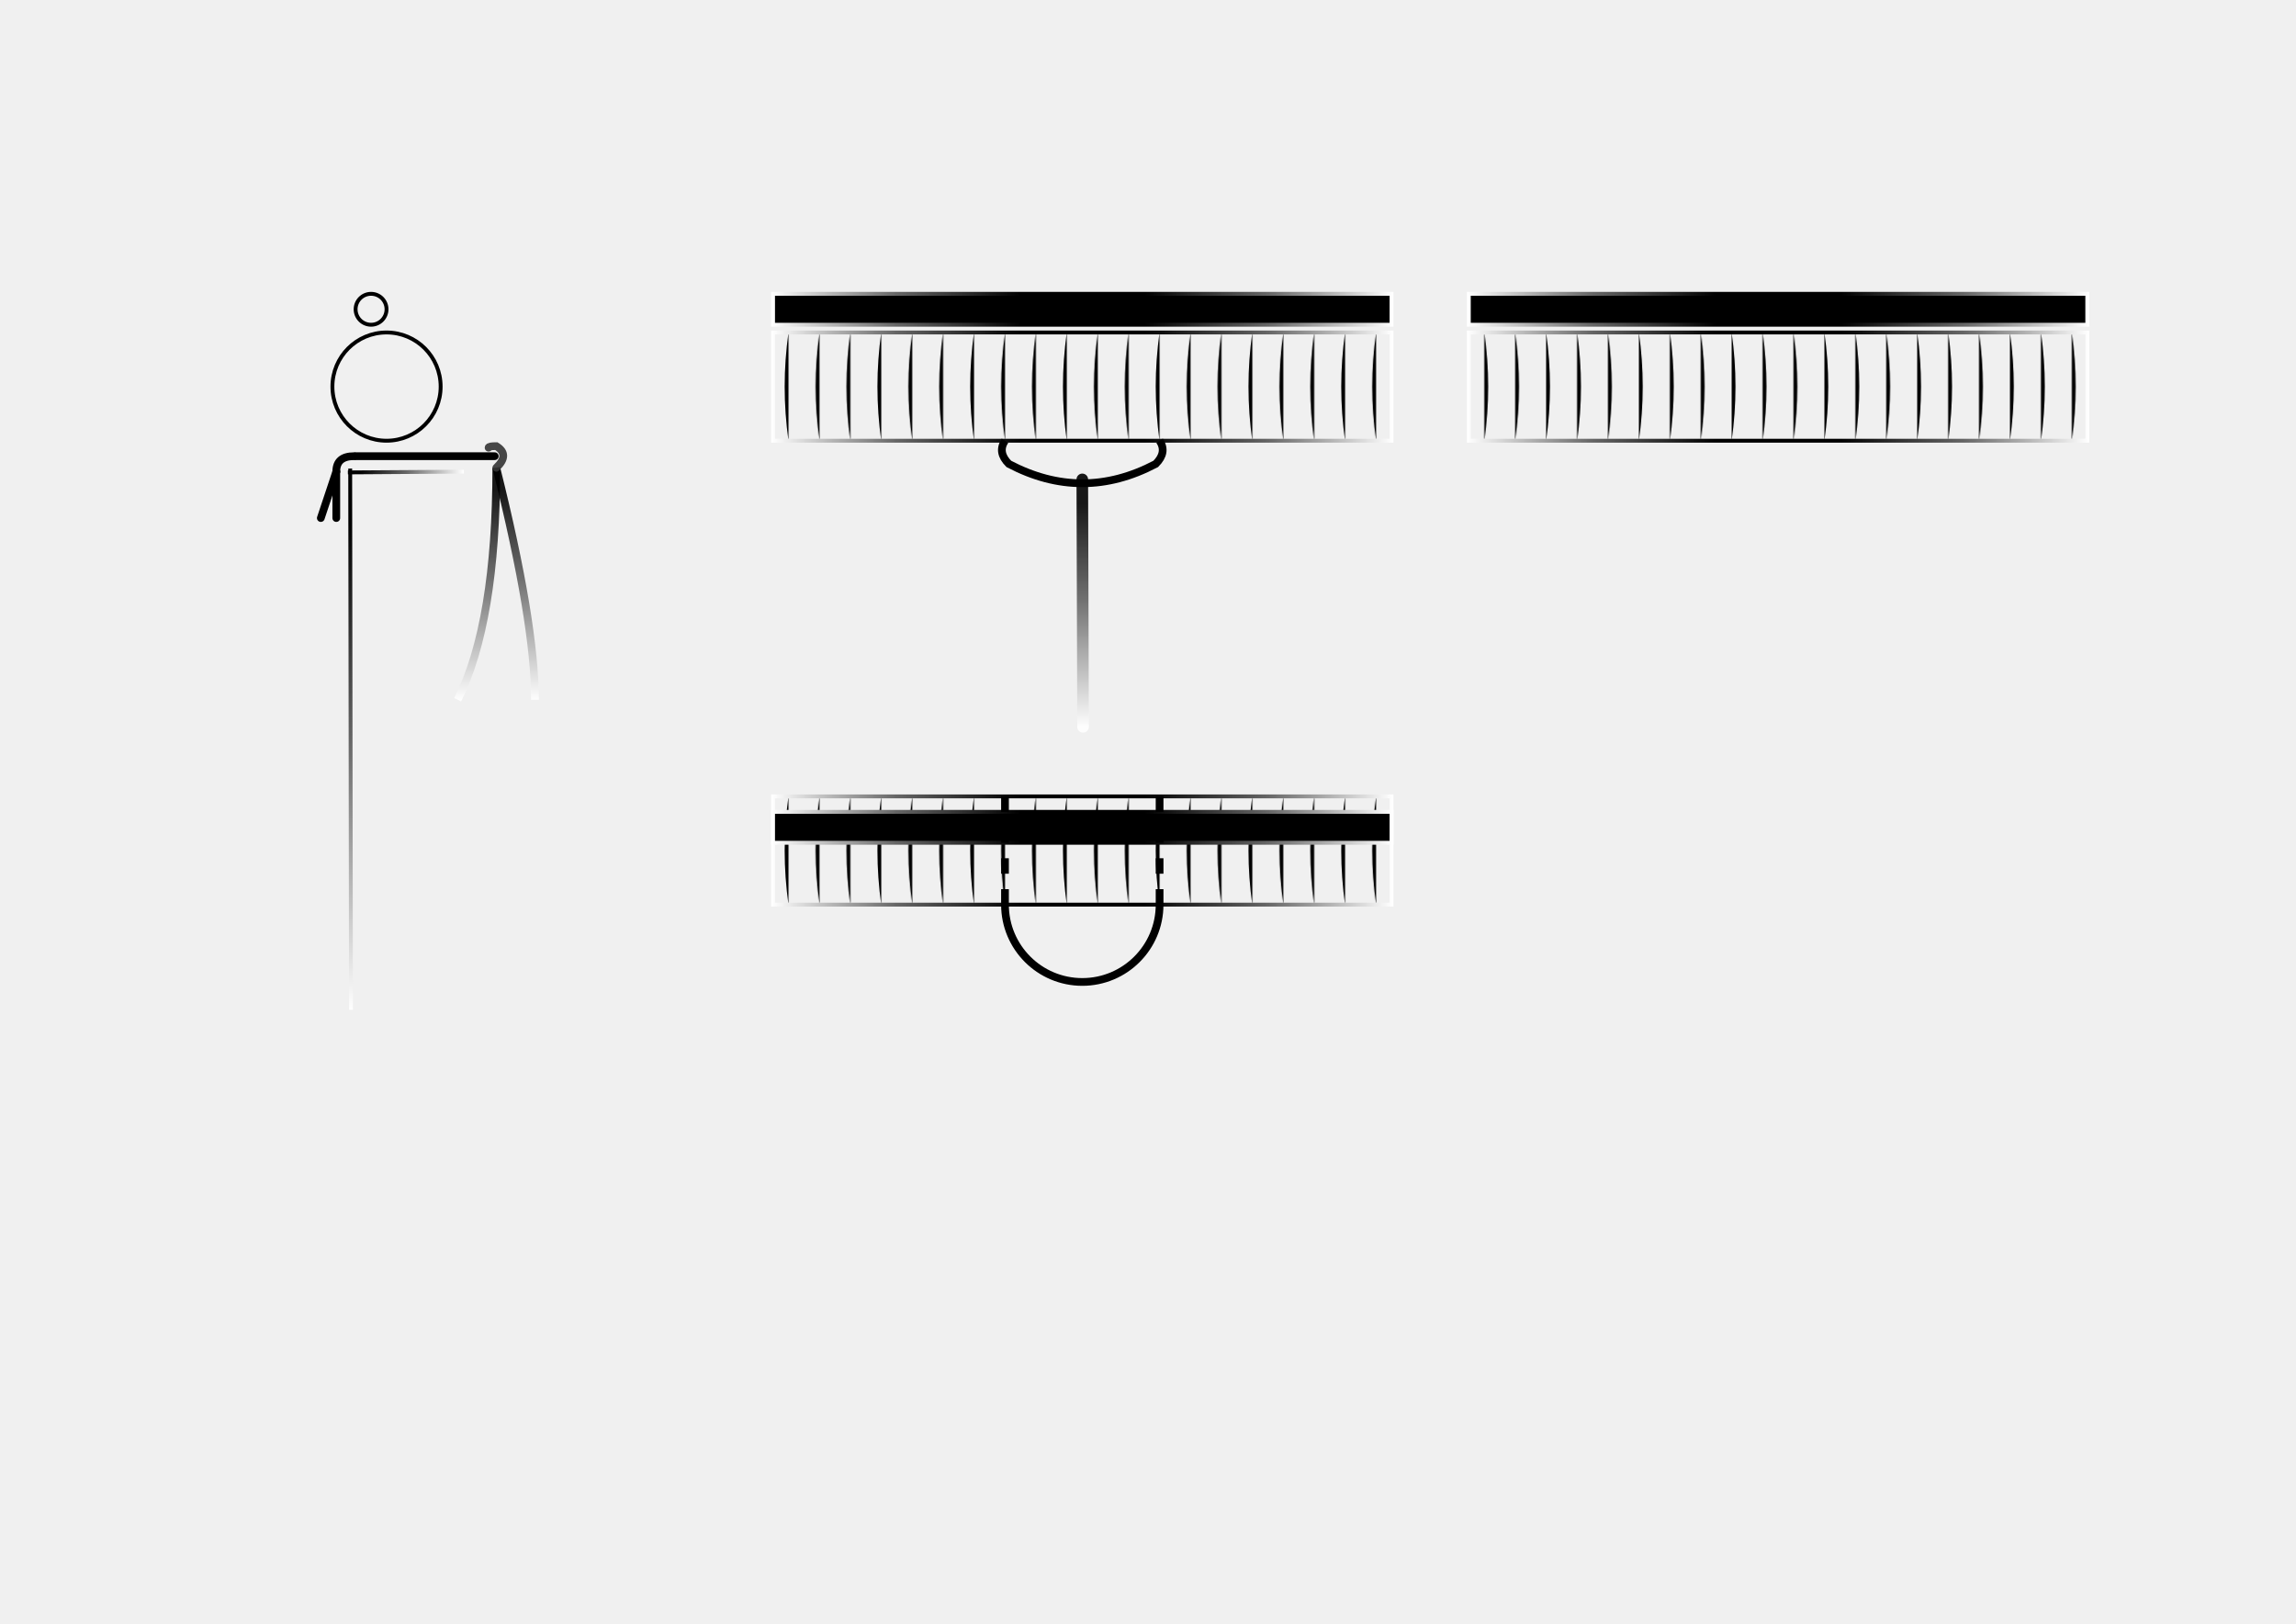
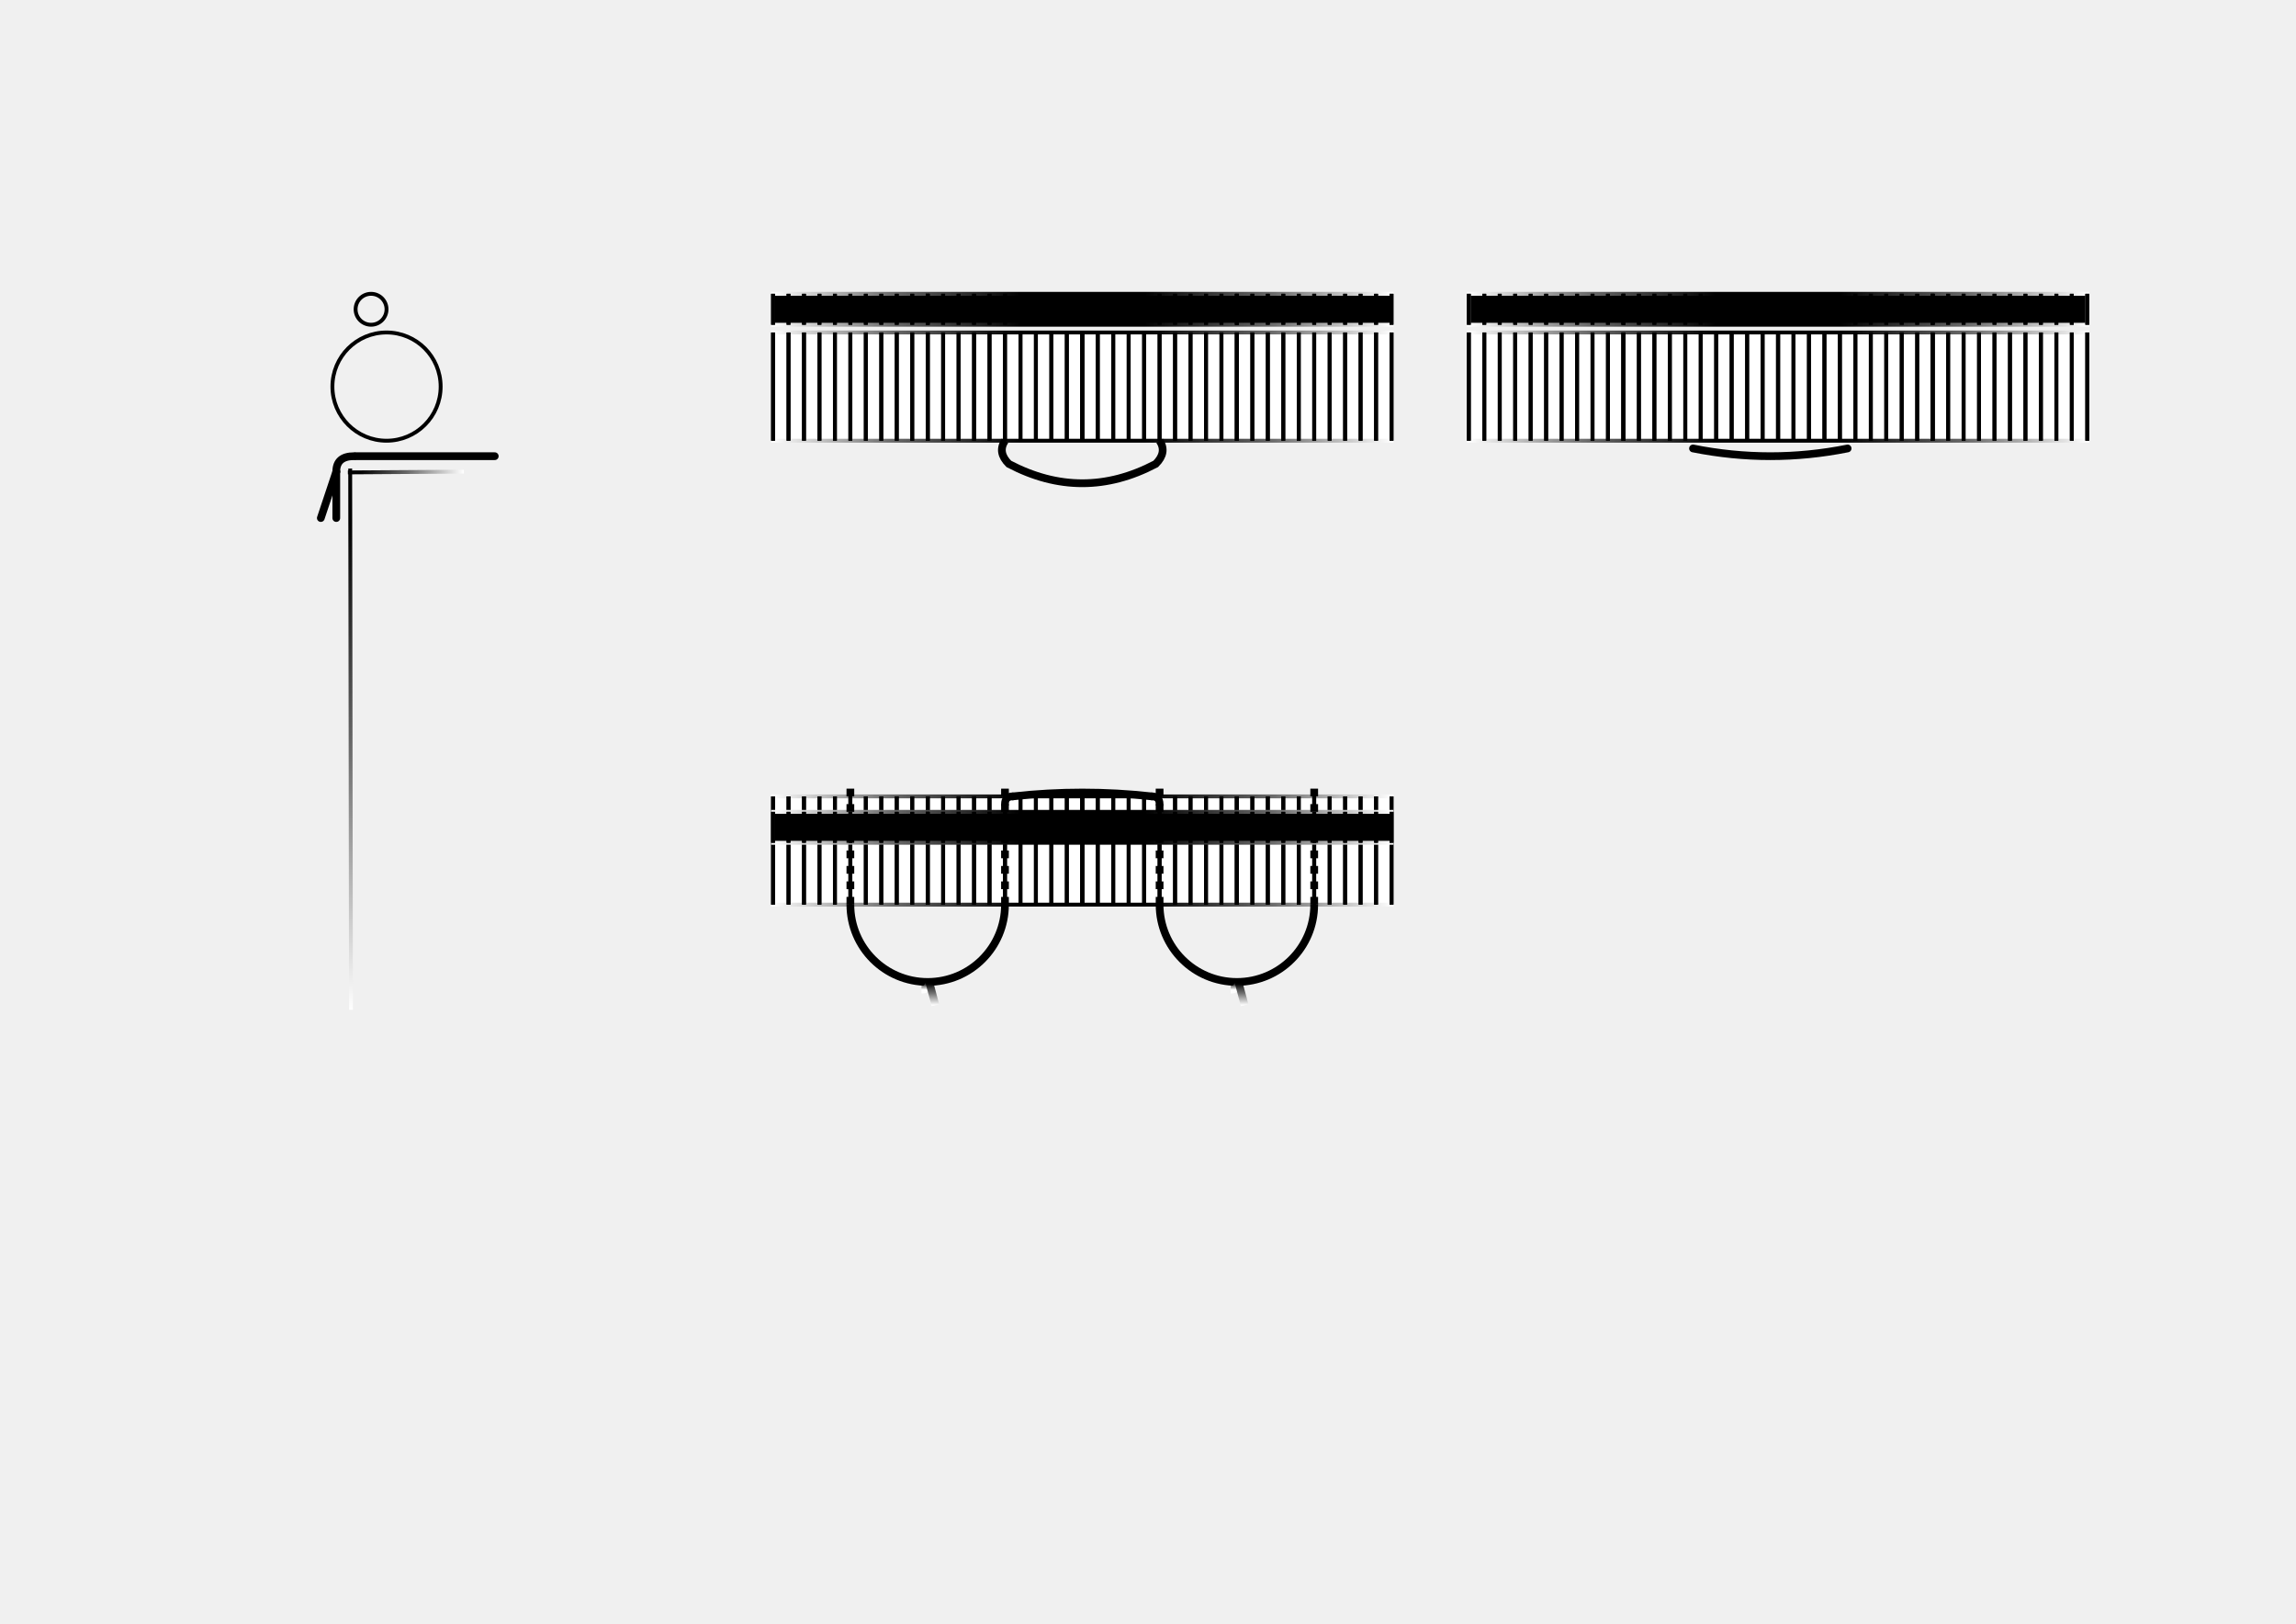
<svg xmlns="http://www.w3.org/2000/svg" xmlns:xlink="http://www.w3.org/1999/xlink" x="0" y="0" width="297mm" height="210mm" viewBox="0 0 297 210" preserveAspectRatio="xMinYMin meet" version="1.1">
  <defs>
-     <filter id="f1">
-       <feGaussianBlur in="SourceGraphic" stdDeviation="0.5 0.1" />
+     <filter id="f1" filterUnits="userSpaceOnUse">
+       <feColorMatrix in="SourceGraphic" type="matrix" values="                 0.0 0.0 0.0 0.0 0.0                 0.0 0.0 0.0 0.0 0.0                 0.0 0.0 0.0 0.0 0.0                 0.0 0.0 0.0 0.6 0.0" />
+       <feGaussianBlur stdDeviation="0.5 0.1" />
    </filter>
-     <filter id="f2">
-       <feGaussianBlur in="SourceGraphic" stdDeviation="0.5 0.3" />
+     <filter id="f2" filterUnits="userSpaceOnUse">
+       <feColorMatrix in="SourceGraphic" type="matrix" values="                 0.0 0.0 0.0 0.0 0.0                 0.0 0.0 0.0 0.0 0.0                 0.0 0.0 0.0 0.0 0.0                 0.0 0.0 0.0 0.65 0.0" />
+       <feGaussianBlur stdDeviation="0.5 0.3" />
    </filter>
-     <filter id="f3">
-       <feGaussianBlur in="SourceGraphic" stdDeviation="0.5" />
+     <filter id="f3" filterUnits="userSpaceOnUse">
+       <feColorMatrix in="SourceGraphic" type="matrix" values="                 0.0 0.0 0.0 0.0 0.0                 0.0 0.0 0.0 0.0 0.0                 0.0 0.0 0.0 0.0 0.0                 0.0 0.0 0.0 0.65 0.0" />
+       <feGaussianBlur stdDeviation="0.5" />
+     </filter>
+     <filter id="f4" filterUnits="userSpaceOnUse">
+       <feColorMatrix in="SourceGraphic" type="matrix" values="                 0.0 0.0 0.0 0.0 0.0                 0.0 0.0 0.0 0.0 0.0                 0.0 0.0 0.0 0.0 0.0                 0.0 0.0 0.0 0.65 0.0" />
+       <feGaussianBlur stdDeviation="0 0.5" />
    </filter>
    <linearGradient id="fading">
      <stop offset="0%" stop-color="#FFFFFF" />
      <stop offset="50%" stop-color="#666666" />
      <stop offset="90%" stop-color="#000000" />
    </linearGradient>
    <linearGradient id="fadingBothEnds">
      <stop offset="0%" stop-color="#FFFFFF" />
      <stop offset="20%" stop-color="#666666" />
      <stop offset="40%" stop-color="#000000" />
      <stop offset="60%" stop-color="#000000" />
      <stop offset="80%" stop-color="#666666" />
      <stop offset="100%" stop-color="#FFFFFF" />
+     </linearGradient>
+     <linearGradient id="fadingBothEnds_2">
+       <stop offset="0%" stop-color="#333333" />
+       <stop offset="10%" stop-color="#666666" />
+       <stop offset="15%" stop-color="#999999" />
+       <stop offset="30%" stop-color="#FFFFFF" />
+       <stop offset="50%" stop-color="#FFFFFF" />
+       <stop offset="70%" stop-color="#FFFFFF" />
+       <stop offset="85%" stop-color="#999999" />
+       <stop offset="90%" stop-color="#666666" />
+       <stop offset="100%" stop-color="#333333" />
    </linearGradient>
    <linearGradient id="fadingDown" xlink:href="#fading" x1="0%" y1="100%" x2="0%" y2="0%" />
    <linearGradient id="fadingUp" xlink:href="#fading" x1="0%" y1="0%" x2="0%" y2="100%" />
    <pattern id="gluedPattern" patternUnits="userSpaceOnUse" viewBox="0 0 3 5" x="0" y="0" width="3" height="5">
      <path d="M 0,5 L 3,0 " class="line4" />
    </pattern>
    <pattern id="thicknessCutoutTile" patternUnits="userSpaceOnUse" patternContentUnits="userSpaceOnUse" x="0" y="-10" width="2" height="50">
      <path d="M0,0 L5,50" class="line3" />
    </pattern>
    <pattern id="endbandFill" x="0" y="0" width="4" height="14" patternUnits="userSpaceOnUse">
      <path d="M0,0 Q-1,7 0,14 M2,0 Q1,7 2,14" class="line2" />
    </pattern>
    <pattern id="endbandFill2" x="0" y="0" width="4" height="4" patternUnits="userSpaceOnUse">
      <path d="M0,0 L4,0 4,4 0,4z" class="fill2" />
      <path d="M0,0 Q-0.5,2 0,4 M2,0 Q1.5,2 2,4" class="line2" />
    </pattern>
    <clipPath id="knot_back_clip">
      <path d="M-1,-1 L3,-1 3,2 -1,2z" />
    </clipPath>
    <clipPath id="span2_clip">
      <path d="M-1,-7 L-1,11 21,11 21,-7z" />
    </clipPath>
    <g id="endbandCore">
      <circle r="7" cx="0" cy="0" fill="url(#thicknessCutoutTile)" class="line4" />
    </g>
    <g id="endbandCore_front">
-       <path d="M0,0 L80,0 80,14 0,14z" stroke="url(#fadingBothEnds)" fill="url(#endbandFill)" stroke-width="0.5" />
+       <path d="M0,0 L80,0 80,14 0,14z" stroke="url(#fadingBothEnds)" fill="#FFFFFF" stroke-width="0.5" />
+       <g class="line8">
+         <path id="threads" d="M0,0 L0,14 M2,0 L2,14 M4,0 L4,14 M6,0 L6,14 M8,0 L8,14 M10,0 L10,14 M12,0 L12,14 M14,0 L14,14 M16,0 L16,14 M18,0 L18,14 M20,0 L20,14" />
+         <use xlink:href="#threads" x="20" />
+         <use xlink:href="#threads" x="40" />
+         <use xlink:href="#threads" x="60" />
+       </g>
+       <g class="line9">
+         <path id="threads_white" d="M0,0 L0,14 M2,0 L2,14 M4,0 L4,14 M6,0 L6,14 M8,0 L8,14 M10,0 L10,14 M12,0 L12,14 M14,0 L14,14 M16,0 L16,14 M18,0 L18,14 M20,0 L20,14" />
+         <use xlink:href="#threads_white" x="20" />
+         <use xlink:href="#threads_white" x="40" />
+         <use xlink:href="#threads_white" x="60" />
+       </g>
    </g>
    <g id="crowningCore">
      <circle r="2" cx="0" cy="0" fill="url(#thicknessCutoutTile)" class="line4" />
    </g>
    <g id="crowningCore_front">
      <path d="M0,0 L80,0 80,4 0,4z" stroke="url(#fadingBothEnds)" fill="url(#endbandFill2)" stroke-width="0.5" />
+       <g class="line8_2">
+         <path id="threads_2" d="M0,0 L0,4 M2,0 L2,4 M4,0 L4,4 M6,0 L6,4 M8,0 L8,4 M10,0 L10,4 M12,0 L12,4 M14,0 L14,4 M16,0 L16,4 M18,0 L18,4 M20,0 L20,4" />
+         <use xlink:href="#threads_2" x="20" />
+         <use xlink:href="#threads_2" x="40" />
+         <use xlink:href="#threads_2" x="60" />
+       </g>
+       <g class="line9_2">
+         <path id="threads_2_white" d="M0,0 L0,4 M2,0 L2,4 M4,0 L4,4 M6,0 L6,4 M8,0 L8,4 M10,0 L10,4 M12,0 L12,4 M14,0 L14,4 M16,0 L16,4 M18,0 L18,4 M20,0 L20,4" />
+         <use xlink:href="#threads_2_white" x="20" />
+         <use xlink:href="#threads_2_white" x="40" />
+         <use xlink:href="#threads_2_white" x="60" />
+       </g>
    </g>
    <g id="textblock" stroke-width="0.5">
      <g id="edges" transform="scale(-1, 1) translate(-45)">
        <path d="M0,0 L15,0.1" stroke="url(#fading)" />
        <path d="M0,0 L 70,0.1" stroke="url(#fading)" transform="rotate(-90, 45, 0) translate(-24.6, -30.4)" />
      </g>
    </g>
-     <g id="type1">
+     <g id="type1" class="line">
      <path d="M0,0 L18,0" stroke-linecap="round" />
    </g>
-     <g id="span_front">
+     <g id="span_front" class="line">
      <path d="M0,0 Q-1,1.5 0.5,3 Q10,8 19.5,3 Q21,1.5 20,0" />
    </g>
-     <g id="span_above">
+     <g id="span_above" class="line">
      <path d="M0,0 A10,10 0 0,0 20,0" />
-       <path d="M0,0 L0,-15 M20,0 L20,-15" stroke-linecap="butt" stroke-dasharray="2 2" />
-     </g>
-     <g id="multipleSpan_back">
-       <path d="M0,0 Q10,2.5 20,0" stroke-linecap="round" />
-     </g>
-     <g id="multipleSpan_back_above" stroke-linecap="round">
-       <path d="M1,-1 Q10,-5 19,-1" />
-       <path d="M0,1 Q0,0 1,-1 M20,1 Q20,0 19,-1" />
-     </g>
-     <g id="closedLoop_front">
+       <path d="M0,0 L0,-15 M20,0 L20,-15" stroke-linecap="butt" stroke-dasharray="1 1" />
+     </g>
+     <g id="multipleSpan_back" class="line">
+       <path d="M0,1 Q10,3 20,1" stroke-linecap="round" />
+     </g>
+     <g id="multipleSpan_back_above" class="line" stroke-linecap="round">
+       <path d="M1,0 Q10,-1 19,0" />
+       <path d="M0,1 Q0,0 1,0 M20,1 Q20,0 19,0" />
+     </g>
+     <g id="closedLoop_front" class="line">
      <path d="M-0.5,0 Q-18,3 2,3.5 Q18,3 0.5,0" />
    </g>
-     <g id="closedLoop_above">
-       <path d="M-0.2,-0.5 Q-1,-8 -0.5,-15 M0.2,0 Q1,-8 0.5,-15" stroke-linecap="butt" stroke-dasharray="2 2" />
+     <g id="closedLoop_above" class="line">
+       <path d="M-0.2,-0.5 Q-1,-8 -0.5,-15 M0.2,0 Q1,-8 0.5,-15" stroke-linecap="butt" stroke-dasharray="1 1" />
      <path d="M-0.5,0 Q-7.5,3 -8.5,8 A5,5 0 0,0 8.5,8 Q7.5,3 0.5,0" />
    </g>
    <g id="twistedSpan">
-       <path d="M0,0 L10,0 Q16,0 18,-2 Q14,-4 10,0" stroke-linejoin="round" />
-     </g>
-     <g id="twistedSpan_front">
-       <path d="M0,0.5 Q-7,-3.5 -5,-4.5 Q-1.5,-5.5 2,-1.5 Q2,0.5 0,0.5" />
-     </g>
-     <g id="twistedSpan_above">
-       <path d="M-0.2,-0.5 Q-1,-8 -0.5,-15 M0.2,0 Q1,-8 0.5,-15" stroke-linecap="butt" stroke-dasharray="2 2" />
+       <path d="M10,0 Q16,0 18,-2 Q14,-4 10,0" class="line" stroke-linejoin="round" />
+       <path id="twisted" d="M0,0 L0.5,1 M2,0 L2.5,1 M4,0 L4.5,1 M6,0 L6.5,1 M8,0 L8.5,1" transform="translate(0.5,-0.5)" class="line4_2" stroke-linejoin="round" />
+       <use xlink:href="#twisted" transform="translate(1,0)" />
+       <use xlink:href="#twisted" transform="translate(-1,0)" />
+     </g>
+     <g id="twistedSpan_front" class="line">
+       <path d="M0,0.5 Q-7,-3.5 -5,-4.5 Q-1.5,-5.5 2,-1.5 Q2,0.5 -0.3,0.4" transform="rotate(270,0,0.5) translate(-2,0)" />
+     </g>
+     <g id="twistedSpan_above" class="line">
+       <path d="M-0.2,-0.5 Q-1,-8 -0.5,-15 M0.2,0 Q0.5,-8 0.5,-15" stroke-linecap="butt" stroke-dasharray="1 1" />
      <path d="M0,0 Q6,10 -3,12.5 Q-7,12 -0.5,0" />
    </g>
-     <g id="twistedClosedLoop">
-       <path d="M0,0 L10,0 Q19,0 18,-2 Q18,-3 15.7,-4 M14.3,-4.7 Q12,-6 12,-7 A1,1 0 0,1 16,-7 Q16,-4 10,0" stroke-linejoin="round" />
-     </g>
-     <g id="twistedClosedLoop_front">
-       <path d="M0,0 Q-1,-4 2.1,-8 Q3.5,-12 0.5,-10 Q-0.5,-8 1,-6 Q8,-2 0,0" />
-     </g>
-     <g id="twistedClosedLoop_above" stroke-linejoin="round">
-       <path d="M-0.2,-0.5 Q-1,-8 -0.5,-15 M0.2,0 Q1,-8 0.5,-15" stroke-linecap="butt" stroke-dasharray="2 2" />
-       <path d="M0.5,0 Q8,6 0,8.5 Q2,3 -2,3.2 Q-4,5 0,8.5 Q-1,4 -0.2,0" />
-     </g>
-     <g id="knotted">
-       <path d="M0,0 L2,0" stroke-linecap="round" />
-       <ellipse rx="0.5" ry="0.8" cx="1.7" cy="0.5" transform="rotate(-22, 1.7,0.5)" />
-       <path d="M2,1 L4,1" stroke-linecap="round" />
-     </g>
-     <g id="knotted_above" transform="rotate(-90, 0,0)">
-       <use xlink:href="#knotted" />
-     </g>
-     <g id="knotted_back">
-       <use xlink:href="#knotted" clip-path="url(#knot_back_clip)" />
-     </g>
-     <g id="frayed">
+     <g id="twistedClosedLoop" class="line">
+       <path d="M7,0 Q17,0 16,-2 Q16,-3 13.7,-4 Q15.5,-9 17.5,-6 Q17,-4 13.7,-4 Q8,-2 7,0" stroke-linejoin="round" />
+       <path id="twisted_2" d="M0,0 L0.5,1 M2,0 L2.5,1 M4,0 L4.5,1 M6,0 L6.5,1 M8,0 L8.5,1" transform="translate(0.5,-0.5)" class="line4_2" stroke-linejoin="round" />
+       <use xlink:href="#twisted_2" transform="translate(1,0)" />
+       <use xlink:href="#twisted_2" transform="translate(-1,0)" />
+     </g>
+     <g id="twistedClosedLoop_front" class="line">
+       <path d="M0,0 Q-4,3 0,7 Q3,10 0,11 Q-5,10 0,8.5 Q6,3 0,0" />
+     </g>
+     <g id="twistedClosedLoop_above" stroke-linejoin="round" stroke="#000000" stroke-width="1" fill="none">
+       <path d="M-0.2,-0.5 Q-1,-8 -0.5,-15 M0.2,0 Q0.5,-8 0.5,-15" stroke-linecap="butt" stroke-dasharray="1 1" />
+       <path d="M0.5,0 Q8,6 0,8.5 Q3,10 0,11 Q-5,10 0,8.5 Q-3,4 -0.2,0" />
+     </g>
+     <g id="knotted" class="line">
+       <g id="knotted_basic" class="line">
+         <path d="M-2,-0.5 L3,0" stroke-linecap="round" />
+         <ellipse rx="1.5" ry="1.8" cx="1.7" cy="0.5" transform="rotate(-22, 1.7,0.5)" fill="#000000" />
+       </g>
+     </g>
+     <g id="knotted_above" transform="rotate(90, 0,0) translate(-3.5,-1)">
+       <use xlink:href="#knotted_basic" />
+     </g>
+     <g id="knotted_back" transform="rotate(20, 0,0)">
+       <use xlink:href="#knotted_basic" />
+     </g>
+     <g id="frayed" class="line">
      <path d="M1.5,3 L-0.5,9" stroke-linecap="round" />
      <path d="M1.5,3 L1.5,9" stroke-linecap="round" />
      <path d="M1.5,3 Q1.5,1 3.8,1" stroke-linecap="round" />
    </g>
-     <g id="frayed2">
+     <g id="frayed2" class="line">
      <path d="M4,1 Q-1.1,3 -1.5,9" />
      <path d="M4,1 Q-1.1,3 -1.5,9" transform="rotate(10, 4,1)" />
    </g>
-     <g id="frayed_back">
+     <g id="frayed_back" class="line">
      <path d="M1,0 Q-1,4.5 -2,9" />
      <path d="M1,0 Q0.5,4.5 0,9" />
      <path d="M1,0 Q1.5,4.5 2,9" />
      <path d="M1,0 Q3,4.5 4,9" />
    </g>
-     <g id="knottedDoubleLength">
+     <g id="knottedDoubleLength" fill="none">
+       <path d="M-4.8,80 Q0.2,22 0.2,2" stroke="url(#fadingDown)" />
+       <path d="M5.2,80 Q5.2,22 0.2,2" stroke="url(#fadingDown)" />
+       <ellipse rx="1" ry="1.3" cx="0" cy="0" transform="rotate(-22, 1.7,0.5)" class="knot2" />
+     </g>
+     <g id="knottedDoubleLength_2" fill="none">
      <path d="M-4.8,32 Q0.2,22 0.2,2" stroke="url(#fadingDown)" />
      <path d="M5.2,32 Q5.2,22 0.2,2" stroke="url(#fadingDown)" />
      <ellipse rx="1" ry="1.3" cx="0" cy="0" transform="rotate(-22, 1.7,0.5)" class="knot2" />
    </g>
    <g id="knottedDoubleLength_front">
-       <use xlink:href="#knottedDoubleLength" />
+       <use xlink:href="#knottedDoubleLength_2" />
    </g>
    <g id="knottedDoubleLength_above">
      <path d="M-0.8,4 Q0.1,2 0.2,1" stroke="url(#fadingDown)" />
      <path d="M1,4 Q0.2,1 0.2,1" stroke="url(#fadingDown)" />
      <ellipse rx="1" ry="1.1" cx="0" cy="0" transform="rotate(-45, 1.7,0.5)" class="knot2" />
    </g>
-     <g id="knottedSingleLength">
+     <g id="knottedSinglelLength" fill="none">
+       <path d="M-0.8,6 Q0.2,2 0.2,2" stroke="url(#fadingDown)" />
+       <path d="M5.2,80 Q5.2,22 0.2,2" stroke="url(#fadingDown)" />
+       <ellipse rx="1" ry="1.3" cx="0" cy="0" transform="rotate(-22, 1.7,0.5)" class="knot2" />
+     </g>
+     <g id="knottedSinglelLength_2" fill="none">
      <path d="M-0.8,6 Q0.2,2 0.2,2" stroke="url(#fadingDown)" />
      <path d="M5.2,32 Q5.2,22 0.2,2" stroke="url(#fadingDown)" />
      <ellipse rx="1" ry="1.3" cx="0" cy="0" transform="rotate(-22, 1.7,0.5)" class="knot2" />
    </g>
-     <g id="knottedSingleLength_front">
-       <use xlink:href="#knottedSingleLength" />
-     </g>
-     <g id="knottedSingleLength_above">
+     <g id="knottedSinglelLength_front">
+       <use xlink:href="#knottedSinglelLength_2" />
+     </g>
+     <g id="knottedSinglelLength_above">
      <path d="M-0.8,2 Q0.1,2 0.2,1" stroke="url(#fadingDown)" />
      <path d="M1,4 Q0.2,1 0.2,1" stroke="url(#fadingDown)" />
      <ellipse rx="1" ry="1.1" cx="0" cy="0" transform="rotate(-45, 1.7,0.5)" class="knot2" />
    </g>
-     <g id="hitchedDoubleLength">
-       <path d="M-4.8,32 Q0.2,22 0.2,2" stroke="url(#fadingDown)" />
-       <path d="M5.2,32 Q5.2,22 0.2,2" stroke="url(#fadingDown)" />
+     <g id="hitchedDoubleLength" fill="none">
+       <path d="M-4.8,80 Q0.2,22 0.2,2" stroke="url(#fadingDown)" />
+       <path d="M5.2,80 Q5.2,22 0.2,2" stroke="url(#fadingDown)" />
      <path d="M0.2,2 Q2,0.3 0.2,-0.8 Q-0.8,-0.8 -0.8,-0.6" stroke="#333333" stroke-linecap="round" />
-       <path d="M-0.8,1.6 Q-0.8,2 1.3,2 M-0.8,1.9 Q-0.8,2.3 1.3,2.3" class="hitched" stroke-linecap="round" />
-     </g>
-     <g id="hitchedDoubleLength_front">
+       <path d="M-0.8,-0.6 Q-1.5,0 -0.8,1.6 Q-0.8,2 1.3,2 M-0.8,1.9 Q-0.8,2.3 1.3,2.3" class="hitched" stroke-linecap="round" />
+     </g>
+     <g id="hitchedDoubleLength_front" fill="none">
      <path d="M-4.8,32 Q0.2,22 0.2,2" stroke="url(#fadingDown)" />
      <path d="M5.2,32 Q5.2,22 0.2,2" stroke="url(#fadingDown)" />
      <path d="M0.1,2 Q0.3,0.3 -0.2,-0.6 Q-0.8,-0.7 -0.8,-0.7 M0.5,2 Q0.3,0.3 0.8,-0.6 Q1.4,-0.7 1.4,-0.7" class="hitched" stroke-linecap="round" />
      <path d="M-1.2,1.6 Q0,2.5 1.8,1.6 M-1.2,1.9 Q0,2.8 1.8,1.9" class="hitched" stroke-linecap="round" />
    </g>
-     <g id="hitchedDoubleLength_above">
+     <g id="hitchedDoubleLength_above" fill="none">
      <path d="M-0.8,4 Q0.1,2 0.2,1" stroke="url(#fadingDown)" />
      <path d="M1,4 Q0.2,1 0.2,1" stroke="url(#fadingDown)" />
      <path d="M0.2,2 L-0.6,-0.2 M0,2.3 L-1,0.1 M0.2,2 L1.2,-0.2 M0.4,2.3 L1.6,0.1" class="hitched" stroke-linecap="round" />
      <path d="M-1.2,1.8 Q0,2.7 1.8,1.8 M-1.2,2.1 Q0,3 1.8,2.1" class="hitched" stroke-linecap="round" />
    </g>
    <g id="sewnSingleLength">
-       <path d="M-0.8,1.8 Q4,9 2,12" stroke="url(#fadingDown)" stroke-linecap="round" />
-       <path d="M6,32 Q6,22 1.5,0 Q0.5,-2 -1.2,-0.7" stroke="url(#fadingDown)" stroke-linecap="round" />
-       <path d="M3.8,6 L1,7" class="line4" />
+       <path d="M-0.8,1.8 Q3,9 1,19" stroke="url(#fadingDown)" stroke-linecap="round" />
+       <path d="M6,80 Q6,22 1.5,0 Q0.5,-2 -1.2,-0.7" stroke="url(#fadingDown)" stroke-linecap="round" />
+       <path d="M3.8,6 L-0.5,7" class="line10" />
    </g>
    <g id="sewnSingleLength_front">
      <path d="M0.1,32 L0,0" stroke="url(#fadingDown)" stroke-linecap="round" />
-       <path d="M-1,8 L1,8" class="line4" />
+       <path d="M-1,8 L1,8" class="line10" />
    </g>
    <g id="sewnSingleLength_above">
      <path d="M-0.8,2 Q0.1,2 0.2,1" stroke="url(#fadingDown)" />
      <path d="M1,4 Q0.2,1 0.2,1" stroke="url(#fadingDown)" />
      <path d="M-0.3,0 L-0.3,2 M0.3,0 L0.3,2" class="line" stroke-linecap="round" />
    </g>
    <g id="generic">
      <path d="M-0.8,1.8 Q4,9 2,12" stroke="url(#fadingDown)" stroke-linecap="round" />
      <path d="M6,32 Q6,22 1.5,0 Q0.5,-2 -1.2,-0.7" stroke="url(#fadingDown)" stroke-linecap="round" />
    </g>
    <g id="generic_front">
      <path d="M0.1,32 L0,0" stroke="url(#fadingDown)" stroke-linecap="round" />
    </g>
    <g id="generic_above">
      <path d="M-0.8,2 Q0.1,2 0.2,1" stroke="url(#fadingDown)" />
      <path d="M1,4 Q0.2,1 0.2,1" stroke="url(#fadingDown)" />
      <path d="M-0.3,0 L-0.3,2 M0.3,0 L0.3,2" class="line" stroke-linecap="round" />
    </g>
    <g id="plaitedGroup">
-       <g id="plaitedFill_insetSimple" transform="translate(1, 0)" class="line5">
-         <path d="M1,0 L2,1" />
-         <path d="M0,0 L2,2" />
-         <path d="M0,1 L2,3" />
-         <path d="M0,2 L1,3" />
-         <path d="M0,0 L2,2" />
-         <path d="M0,0 Q-0.25,0.5 0,1" />
-         <path d="M0,1 Q-0.25,1.5 0,2" />
-         <path d="M0,2 Q-0.25,2.5 0,3" />
-         <path d="M2,0 Q2.25,0.5 2,1" />
-         <path d="M2,1 Q2.25,1.5 2,2" />
-         <path d="M2,2 Q2.25,2.5 2,3" />
-       </g>
-       <g id="plaitedFill_insetSimple_front" transform="translate(1, 0)" class="line5">
-         <path d="M0,0 L2,1" />
-         <path d="M0,1 L2,2" />
-         <path d="M0,2 L2,3" />
-         <path d="M2,0 L1,0.5" />
-         <path d="M3,0.5 L1,1.5" />
-         <path d="M3,1.5 L1,2.5" />
-         <path d="M3,2.5 L2,3" />
-         <path d="M0,0 Q-0.5,0.5 0,1" />
-         <path d="M0,1 Q-0.5,1.5 0,2" />
-         <path d="M0,2 Q-0.5,2.5 0,3" />
-         <path d="M3,-0.5 Q3.5,0 3,0.5" />
-         <path d="M3,0.5 Q3.5,1 3,1.5" />
-         <path d="M3,1.5 Q3.5,2 3,2.5" />
-         <path d="M3,2.5 Q3.5,3 3,3.5" />
-       </g>
      <g id="plaitedFill_insetComplex" transform="translate(1, 0)" class="line5">
        <path d="M0,0 L2,0.5" />
        <path d="M0,0.5 L2,1" />
        <path d="M0,1 L2,1.5" />
        <path d="M0,1.5 L2,2" />
        <path d="M0,2 L2,2.5" />
        <path d="M0,2.5 L2,3" />
        <path d="M0,0 Q-0.25,0.25 0,0.5" />
        <path d="M0,0.5 Q-0.25,0.75 0,1" />
        <path d="M0,1 Q-0.25,1.25 0,1.5" />
        <path d="M0,1.5 Q-0.25,1.75 0,2" />
        <path d="M0,2 Q-0.25,2.25 0,2.5" />
        <path d="M0,2.5 Q-0.25,2.75 0,3" />
        <path d="M2,0 Q2.25,0.25 2,0.5" />
        <path d="M2,0.5 Q2.25,0.75 2,1" />
        <path d="M2,1 Q2.25,1.25 2,1.5" />
        <path d="M2,1.5 Q2.25,1.75 2,2" />
        <path d="M2,2 Q2.25,2.25 2,2.5" />
        <path d="M2,2.5 Q2.25,2.75 2,3" />
      </g>
      <g id="plaitedFill_insetComplex_front" transform="translate(1, 0)">
        <g class="line6">
          <path d="M1.25,0 L2.25,0.25" />
          <path d="M0,0 L3,1" />
          <path d="M0,0.5 L2.25,1.25" />
          <path d="M0,1 L3,2" />
          <path d="M0,1.5 L2.25,2.25" />
          <path d="M0,2 L3,3" />
          <path d="M0,2.5 L2.25,3.25" />
          <path d="M0,3 L3,4" />
          <path d="M0,3.5 L2.25,4.25" />
          <path d="M0,4 L1.5,4.5" />
          <path d="M3,0 L1.5,0.5" />
          <path d="M4.5,0 L2.25,0.75" />
          <path d="M4.5,0.5 L1.5,1.5" />
          <path d="M4.5,1 L2.25,1.75" />
          <path d="M4.5,1.5 L1.5,2.5" />
          <path d="M4.5,2 L2.25,2.75" />
          <path d="M4.5,2.5 L1.5,3.5" />
          <path d="M4.5,3 L2.25,3.75" />
          <path d="M4.5,3.5 L1.5,4.5" />
          <path d="M4.5,4 L3,4.5" />
        </g>
        <g class="line5">
          <path d="M0,0 Q-0.25,0.25 0,0.5" />
          <path d="M0,0.5 Q-0.25,0.75 0,1" />
          <path d="M0,1 Q-0.25,1.25 0,1.5" />
          <path d="M0,1.5 Q-0.25,1.75 0,2" />
          <path d="M0,2 Q-0.25,2.25 0,2.5" />
          <path d="M0,2.5 Q-0.25,2.75 0,3" />
          <path d="M0,3 Q-0.25,3.25 0,3.5" />
          <path d="M0,3.5 Q-0.25,3.75 0,4" />
          <path d="M0,4 Q-0.25,4.25 0,4.5" />
          <path d="M4.5,0 Q4.75,0.25 4.5,0.5" />
          <path d="M4.5,0.5 Q4.75,0.75 4.5,1" />
          <path d="M4.5,1 Q4.75,1.25 4.5,1.5" />
          <path d="M4.5,1.5 Q4.75,1.75 4.5,2" />
          <path d="M4.5,2 Q4.75,2.25 4.5,2.5" />
          <path d="M4.5,2.5 Q4.75,2.75 4.5,3" />
          <path d="M4.5,3 Q4.75,3.25 4.5,3.5" />
          <path d="M4.5,3.5 Q4.75,3.75 4.5,4" />
          <path d="M4.5,4 Q4.75,4.25 4.5,4.5" />
        </g>
      </g>
      <pattern id="plaitedFillSimple" x="-1" y="0" width="4.5" height="2" patternContentUnits="userSpaceOnUse" patternUnits="userSpaceOnUse" stroke-linecap="round">
        <use xlink:href="#plaitedFill_insetSimple" />
      </pattern>
      <pattern id="plaitedFillSimple_front" x="-1" y="0" width="4.5" height="2" patternContentUnits="userSpaceOnUse" patternUnits="userSpaceOnUse" stroke-linecap="round">
        <use xlink:href="#plaitedFill_insetSimple_front" />
      </pattern>
      <pattern id="plaitedFillComplex" x="-1" y="0" width="6" height="2" patternContentUnits="userSpaceOnUse" patternUnits="userSpaceOnUse" stroke-linecap="round">
        <use xlink:href="#plaitedFill_insetComplex" />
      </pattern>
      <pattern id="plaitedFillComplex_front" x="-1" y="0" width="6" height="2" patternContentUnits="userSpaceOnUse" patternUnits="userSpaceOnUse" stroke-linecap="round">
        <use xlink:href="#plaitedFill_insetComplex_front" />
      </pattern>
      <mask id="fadingMaskPlaited">
-         <path d="M-1,0 L5,0 5,30 -1,30z" stroke-width="0.1" stroke="url(#fadingUp)" fill="url(#fadingUp)" />
+         <path d="M-1,-5 L5,-5 5,80 -1,80z" stroke-width="0.1" stroke="url(#fadingUp)" fill="url(#fadingUp)" />
+       </mask>
+       <mask id="fadingMaskPlaited_2">
+         <path d="M-1,-5 L5,-5 5,50 -1,50z" stroke-width="0.1" stroke="url(#fadingUp)" fill="url(#fadingUp)" />
      </mask>
      <g id="plaitedSectionSimple">
        <line x1="1.8" x2="1.8" y1="5.7" y2="32" class="filler" stroke-width="4.25" />
-         <line x1="1.8" x2="1.8" y1="5.7" y2="32" stroke="url(#plaitedFillSimple)" stroke-width="4.25" mask="url(#fadingMaskPlaited)" />
+         <g id="plaitedFill_insetSimple" transform="translate(0, 6)" class="line5">
+           <path d="M1,0 L2,1" />
+           <path d="M0,0 L2,2" />
+           <path d="M0,1 L2,3" />
+           <path d="M0,2 L1,3" />
+           <path d="M0,0 L2,2" />
+           <path d="M0,0 Q-0.25,0.5 0,1" />
+           <path d="M0,1 Q-0.25,1.5 0,2" />
+           <path d="M0,2 Q-0.25,2.5 0,3" />
+           <path d="M2,0 Q2.25,0.5 2,1" />
+           <path d="M2,1 Q2.25,1.5 2,2" />
+           <path d="M2,2 Q2.25,2.5 2,3" />
+         </g>
+         <use xlink:href="#plaitedFill_insetSimple" transform="translate(0,3)" />
+         <use xlink:href="#plaitedFill_insetSimple" transform="translate(0,6)" />
+         <use xlink:href="#plaitedFill_insetSimple" transform="translate(0,9)" />
+         <use xlink:href="#plaitedFill_insetSimple" transform="translate(0,12)" />
+         <use xlink:href="#plaitedFill_insetSimple" transform="translate(0,15)" />
+         <use xlink:href="#plaitedFill_insetSimple" transform="translate(0,18)" />
+         <use xlink:href="#plaitedFill_insetSimple" transform="translate(0,21)" />
+         <use xlink:href="#plaitedFill_insetSimple" transform="translate(0,24)" />
+         <use xlink:href="#plaitedFill_insetSimple" transform="translate(0,27)" />
+         <use xlink:href="#plaitedFill_insetSimple" transform="translate(0,30)" />
+         <use xlink:href="#plaitedFill_insetSimple" transform="translate(0,33)" />
+         <use xlink:href="#plaitedFill_insetSimple" transform="translate(0,36)" />
+         <use xlink:href="#plaitedFill_insetSimple" transform="translate(0,39)" />
+         <use xlink:href="#plaitedFill_insetSimple" transform="translate(0,42)" />
+         <use xlink:href="#plaitedFill_insetSimple" transform="translate(0,45)" />
+         <use xlink:href="#plaitedFill_insetSimple" transform="translate(0,48)" />
+         <use xlink:href="#plaitedFill_insetSimple" transform="translate(0,51)" />
+         <use xlink:href="#plaitedFill_insetSimple" transform="translate(0,54)" />
+         <use xlink:href="#plaitedFill_insetSimple" transform="translate(0,57)" />
+         <use xlink:href="#plaitedFill_insetSimple" transform="translate(0,60)" />
+         <use xlink:href="#plaitedFill_insetSimple" transform="translate(0,63)" />
+         <use xlink:href="#plaitedFill_insetSimple" transform="translate(0,66)" />
      </g>
      <g id="plaitedSectionSimple_front">
        <line x1="1.5" x2="1.5" y1="5.7" y2="32" class="filler" stroke-width="3.2" />
-         <line x1="1.8" x2="1.8" y1="5.7" y2="32" stroke="url(#plaitedFillSimple_front)" stroke-width="4.25" mask="url(#fadingMaskPlaited)" />
+         <g id="plaitedFill_insetSimple_front" transform="translate(0, 6.5)" class="line5">
+           <path d="M0,0 L2,1" />
+           <path d="M0,1 L2,2" />
+           <path d="M0,2 L2,3" />
+           <path d="M2,0 L1,0.5" />
+           <path d="M3,0.5 L1,1.5" />
+           <path d="M3,1.5 L1,2.5" />
+           <path d="M3,2.5 L2,3" />
+           <path d="M0,0 Q-0.5,0.5 0,1" />
+           <path d="M0,1 Q-0.5,1.5 0,2" />
+           <path d="M0,2 Q-0.5,2.5 0,3" />
+           <path d="M3,-0.5 Q3.5,0 3,0.5" />
+           <path d="M3,0.5 Q3.5,1 3,1.5" />
+           <path d="M3,1.5 Q3.5,2 3,2.5" />
+           <path d="M3,2.5 Q3.5,3 3,3.5" />
+         </g>
+         <use xlink:href="#plaitedFill_insetSimple_front" transform="translate(0,3)" />
+         <use xlink:href="#plaitedFill_insetSimple_front" transform="translate(0,6)" />
+         <use xlink:href="#plaitedFill_insetSimple_front" transform="translate(0,9)" />
+         <use xlink:href="#plaitedFill_insetSimple_front" transform="translate(0,12)" />
+         <use xlink:href="#plaitedFill_insetSimple_front" transform="translate(0,15)" />
+         <use xlink:href="#plaitedFill_insetSimple_front" transform="translate(0,18)" />
+         <use xlink:href="#plaitedFill_insetSimple_front" transform="translate(0,21)" />
+         <use xlink:href="#plaitedFill_insetSimple_front" transform="translate(0,24)" />
+         <use xlink:href="#plaitedFill_insetSimple_front" transform="translate(0,27)" />
+         <use xlink:href="#plaitedFill_insetSimple_front" transform="translate(0,30)" />
+         <use xlink:href="#plaitedFill_insetSimple_front" transform="translate(0,33)" />
+         <use xlink:href="#plaitedFill_insetSimple_front" transform="translate(0,36)" />
+         <use xlink:href="#plaitedFill_insetSimple_front" transform="translate(0,39)" />
+         <use xlink:href="#plaitedFill_insetSimple_front" transform="translate(0,42)" />
+         <use xlink:href="#plaitedFill_insetSimple_front" transform="translate(0,45)" />
      </g>
      <g id="plaitedSectionComplex">
        <line x1="1.8" x2="1.8" y1="5.7" y2="32" class="filler" stroke-width="6" />
        <line x1="1.8" x2="1.8" y1="5.7" y2="32" stroke="url(#plaitedFillComplex)" stroke-width="6" mask="url(#fadingMaskPlaited)" />
      </g>
      <g id="plaitedSectionComplex_front">
        <line x1="1.8" x2="1.8" y1="5.7" y2="32" class="filler" stroke-width="6" />
        <line x1="1.8" x2="1.8" y1="5.7" y2="32" stroke="url(#plaitedFillComplex_front)" stroke-width="6" mask="url(#fadingMaskPlaited)" />
      </g>
-       <g id="plaited">
+       <g id="plaited" mask="url(#fadingMaskPlaited)">
        <use xlink:href="#plaitedSectionSimple" transform="translate(-0.4,0)" />
        <path d="M-0.8,1.8 Q1,6 1.5,6" class="line" stroke-linecap="round" />
        <path d="M0,6 Q0,6 1.5,0 Q0.5,-2 -1.2,-0.7" class="line" stroke-linecap="round" />
      </g>
-       <g id="plaited_front">
+       <g id="plaited_front" mask="url(#fadingMaskPlaited_2)" transform="translate(-1,2)">
        <use xlink:href="#plaitedSectionSimple_front" transform="translate(-0.8,0)" />
        <g transform="translate(-0.4)">
          <path d="M0.8,-0.7 Q1,6 1.5,6" class="line" stroke-linecap="round" />
          <path d="M0,6 Q0.6,5 0.6,-0.7" class="line" stroke-linecap="round" />
        </g>
        <g transform="translate(0.4)">
          <path d="M1.3,-0.7 Q1,6 1.5,6" class="line" stroke-linecap="round" />
          <path d="M0,6 Q0.6,5 0.6,-0.7" class="line" stroke-linecap="round" />
        </g>
      </g>
      <g id="plaited_above">
        <path d="M-1.3,0 L-1.3,2 M1.3,0 L1.3,2" class="line" stroke-linecap="round" />
        <path d="M-0.3,0 L-0.3,2 M0.3,0 L0.3,2" class="line" stroke-linecap="round" />
      </g>
    </g>
    <g id="pliedGroup">
-       <g id="pliedFill_inset">
-         <path d="M1.1,0 Q2,0.5 2.5,0.5" class="line2" />
-         <path d="M0,0 Q1.25,1.5 2.5,1.5" class="line2" />
-         <path d="M0,1 Q0.9,2 1.25,2" class="line2" />
-         <path d="M0,0 L0,2 M2.5,0 L2.5,2" class="line2" />
-       </g>
      <pattern id="pliedFill" x="-0.55" y="0" width="2.5" height="2" patternUnits="userSpaceOnUse" stroke-linecap="round">
        <use xlink:href="#pliedFill_inset" />
      </pattern>
      <mask id="fadingMaskPlied">
-         <path d="M-0.5,0 L3,0 3,30 -0.5,30z" stroke-width="0.1" stroke="url(#fadingUp)" fill="url(#fadingUp)" />
+         <path d="M-1,-10 L3,-10 3,80 -1,80z" stroke-width="0.1" stroke="url(#fadingUp)" fill="url(#fadingUp)" />
+       </mask>
+       <mask id="fadingMaskPlied_2">
+         <path d="M-1,-3 L3,-3 3,50 -1,50z" stroke-width="0.1" stroke="url(#fadingUp)" fill="url(#fadingUp)" />
      </mask>
      <g id="pliedSection">
-         <line x1="0.7" x2="0.7" y1="5.7" y2="32" class="filler" stroke-width="2.5" />
-         <line x1="0.7" x2="0.7" y1="5.7" y2="32" stroke="url(#pliedFill)" stroke-width="2.5" mask="url(#fadingMaskPlied)" />
-       </g>
-       <g id="plied">
+         <path d="M-2.1,0  Q-1,1 1.1,2 Q3,3 2.2,4.6 M-2.2,1  Q-1,3 1.1,4 Q3,5 2.2,6.6" class="line4_2" transform="translate(1,6) scale(0.5)" />
+         <g id="pliedFill_inset" transform="translate(1,7)">
+           <path id="s" d="M-3.2,-2.6 Q-4,-1 -2.1,1  Q-1,2.5 1.1,4 Q3,5 2.2,6.6" class="line4_2" transform="scale(0.5)" />
+           <use xlink:href="#s" transform="translate(0,1)" />
+           <use xlink:href="#s" transform="translate(0,2)" />
+           <use xlink:href="#s" transform="translate(0,3)" />
+           <use xlink:href="#s" transform="translate(0,4)" />
+           <use xlink:href="#s" transform="translate(0,5)" />
+           <use xlink:href="#s" transform="translate(0,6)" />
+           <use xlink:href="#s" transform="translate(0,7)" />
+           <use xlink:href="#s" transform="translate(0,8)" />
+           <use xlink:href="#s" transform="translate(0,9)" />
+           <use xlink:href="#s" transform="translate(0,10)" />
+         </g>
+         <use xlink:href="#pliedFill_inset" transform="translate(0,10)" />
+         <use xlink:href="#pliedFill_inset" transform="translate(0,20)" />
+         <use xlink:href="#pliedFill_inset" transform="translate(0,30)" />
+         <use xlink:href="#pliedFill_inset" transform="translate(0,40)" />
+         <use xlink:href="#pliedFill_inset" transform="translate(0,50)" />
+       </g>
+       <g id="plied" mask="url(#fadingMaskPlied)" transform="translate(0,-0.5)">
        <use xlink:href="#pliedSection" />
-         <path d="M-0.8,1.8 Q1,6 1.5,6" class="line" stroke-linecap="round" />
-         <path d="M0,6 Q0,6 1.5,0 Q0.5,-2 -1.2,-0.7" class="line" stroke-linecap="round" />
-       </g>
-       <g id="plied_front">
+         <path d="M-0.8,1.8 Q1,6 1.8,7" class="line" stroke-linecap="round" />
+         <path d="M-0.3,6 Q0,6 1.5,0 Q0.5,-2 -1.2,-0.7" class="line" stroke-linecap="round" />
+       </g>
+       <g id="plied_front" mask="url(#fadingMaskPlied_2)" transform="translate(-0.8,1.5)">
        <use xlink:href="#pliedSection" />
-         <path d="M0.8,-0.7 Q1,6 1.5,6" class="line" stroke-linecap="round" />
-         <path d="M0,6 Q0.6,5 0.6,-0.7" class="line" stroke-linecap="round" />
+         <path d="M0.8,-0.7 Q1,6 1.8,7" class="line" stroke-linecap="round" />
+         <path d="M-0.3,6 Q0.6,5 0.6,-0.7" class="line" stroke-linecap="round" />
      </g>
      <g id="plied_above">
        <path d="M-1.3,0 L-1.3,2 M1.3,0 L1.3,2" class="line" stroke-linecap="round" />
        <path d="M-0.3,0 L-0.3,2 M0.3,0 L0.3,2" class="line" stroke-linecap="round" />
      </g>
    </g>
+     <mask id="fadingOff">
+       <path d="M0,0 30,0 30,150 0,150z" stroke-width="0.1" stroke="url(#fadingBothEnds)" fill="url(#fadingBothEnds_2)" />
+     </mask>
+     <rect id="fader" fill="#FFFFFF" stroke="none" width="30" height="150" x="0" y="0" mask="url(#fadingOff)" />
  </defs>
  <use xlink:href="#endbandCore" x="50" y="50" stroke="#000000" stroke-width="0.5" />
-   <use xlink:href="#crowningCore" x="48" y="40" stroke="#000000" stroke-width="0.5" />
+   <use xlink:href="#crowningCore" x="48" y="40" stroke="#000000" fill="none" stroke-width="0.5" />
  <use xlink:href="#textblock" x="15" y="61" stroke="#000000" stroke-width="1" fill="none" />
  <use xlink:href="#type1" x="46" y="59" stroke="#000000" stroke-width="1" />
  <use xlink:href="#frayed" x="42" y="58" stroke="#000000" stroke-width="1" fill="none" />
-   <use xlink:href="#hitchedDoubleLength" x="64" y="58.5" stroke-width="1" stroke-opacity="0.9" fill="none" />
+   <use xlink:href="#plied" x="64" y="58.5" stroke-width="1" stroke-opacity="0.9" fill="none" />
  <use xlink:href="#endbandCore_front" x="100" y="43" stroke="#000000" stroke-width="0.5" fill="none" />
  <use xlink:href="#crowningCore_front" x="100" y="38" stroke="#000000" stroke-width="0.5" fill="none" />
  <use xlink:href="#span_front" x="130" y="57" stroke="#000000" stroke-width="1" fill="none" />
-   <use xlink:href="#sewnSingleLength_front" x="140" y="62" stroke-width="1.5" stroke-opacity="0.9" fill="none" />
+   <use xlink:href="#plaited_front" x="140" y="62" stroke-width="1" stroke-opacity="0.9" fill="none" />
  <g transform="scale(-1, 1) translate(-400, 0)">
    <use xlink:href="#endbandCore_front" x="130" y="43" stroke="#000000" stroke-width="0.5" fill="none" />
    <use xlink:href="#crowningCore_front" x="130" y="38" stroke="#000000" stroke-width="0.5" fill="none" />
  </g>
-   <use xlink:href="#knot_back" x="219" y="57" stroke="#000000" stroke-width="1" />
-   <use xlink:href="#knot_back" x="239" y="57" stroke="#000000" stroke-width="1" />
+   <use xlink:href="#multipleSpan_back" x="219" y="57" stroke="#000000" stroke-width="1" fill="none" />
+   <use xlink:href="#knot_back" x="199" y="57" stroke="#000000" stroke-width="1" />
+   <use xlink:href="#knot_back" x="259" y="57" stroke="#000000" stroke-width="1" />
  <svg y="20">
    <use xlink:href="#endbandCore_front" x="100" y="83" stroke="#000000" stroke-width="0.5" fill="none" />
    <use xlink:href="#crowningCore_front" x="100" y="85" stroke="#000000" stroke-width="0.5" fill="none" />
-     <use xlink:href="#span_above" x="130" y="97" stroke="#000000" stroke-width="1" fill="none" />
-     <use xlink:href="#knot_above" x="130" y="82" stroke="#000000" stroke-width="1" />
-     <use xlink:href="#knot_above" x="150" y="82" stroke="#000000" stroke-width="1" />
    <use xlink:href="#plaited_above" x="140" y="106" stroke-width="1" stroke-opacity="0.9" fill="none" />
+     <use xlink:href="#span_above" x="110" y="97" stroke="#000000" stroke-width="1" fill="none" />
+     <use xlink:href="#span_above" x="150" y="97" stroke="#000000" stroke-width="1" fill="none" />
+     <use xlink:href="#multipleSpan_back_above" x="130" y="83" stroke="#000000" stroke-width="1" fill="none" />
+     <use xlink:href="#knot_above" x="110" y="82" stroke="#000000" stroke-width="1" />
+     <use xlink:href="#knot_above" x="170" y="82" stroke="#000000" stroke-width="1" />
+     <use xlink:href="#sewnSingleLength_above" x="120" y="106" stroke-width="1" stroke-opacity="0.9" fill="none" />
+     <use xlink:href="#sewnSingleLength_above" x="160" y="106" stroke-width="1" stroke-opacity="0.9" fill="none" />
  </svg>
</svg>
